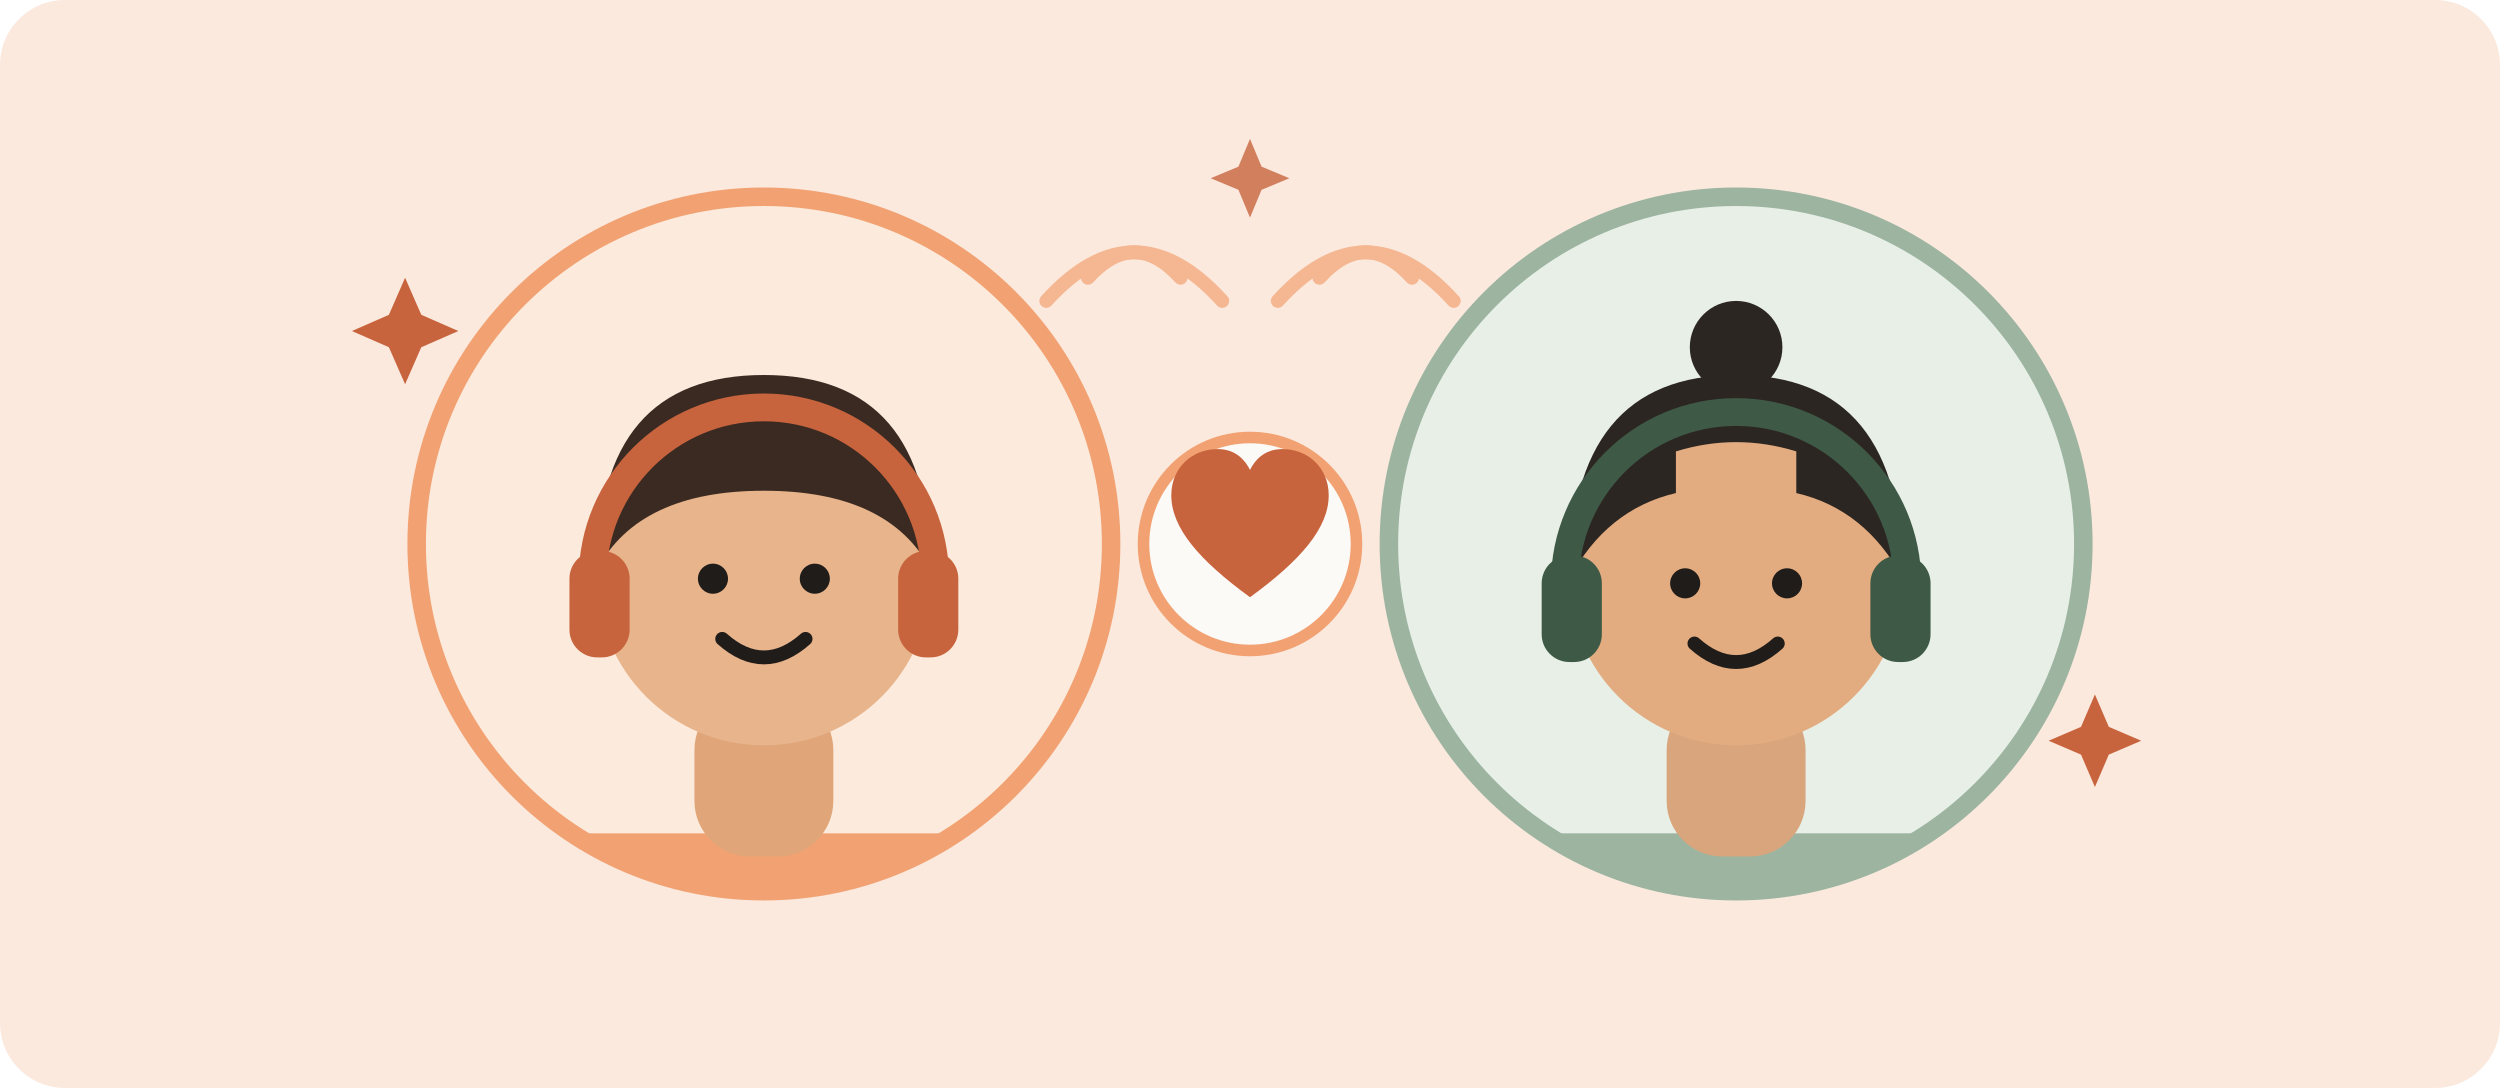
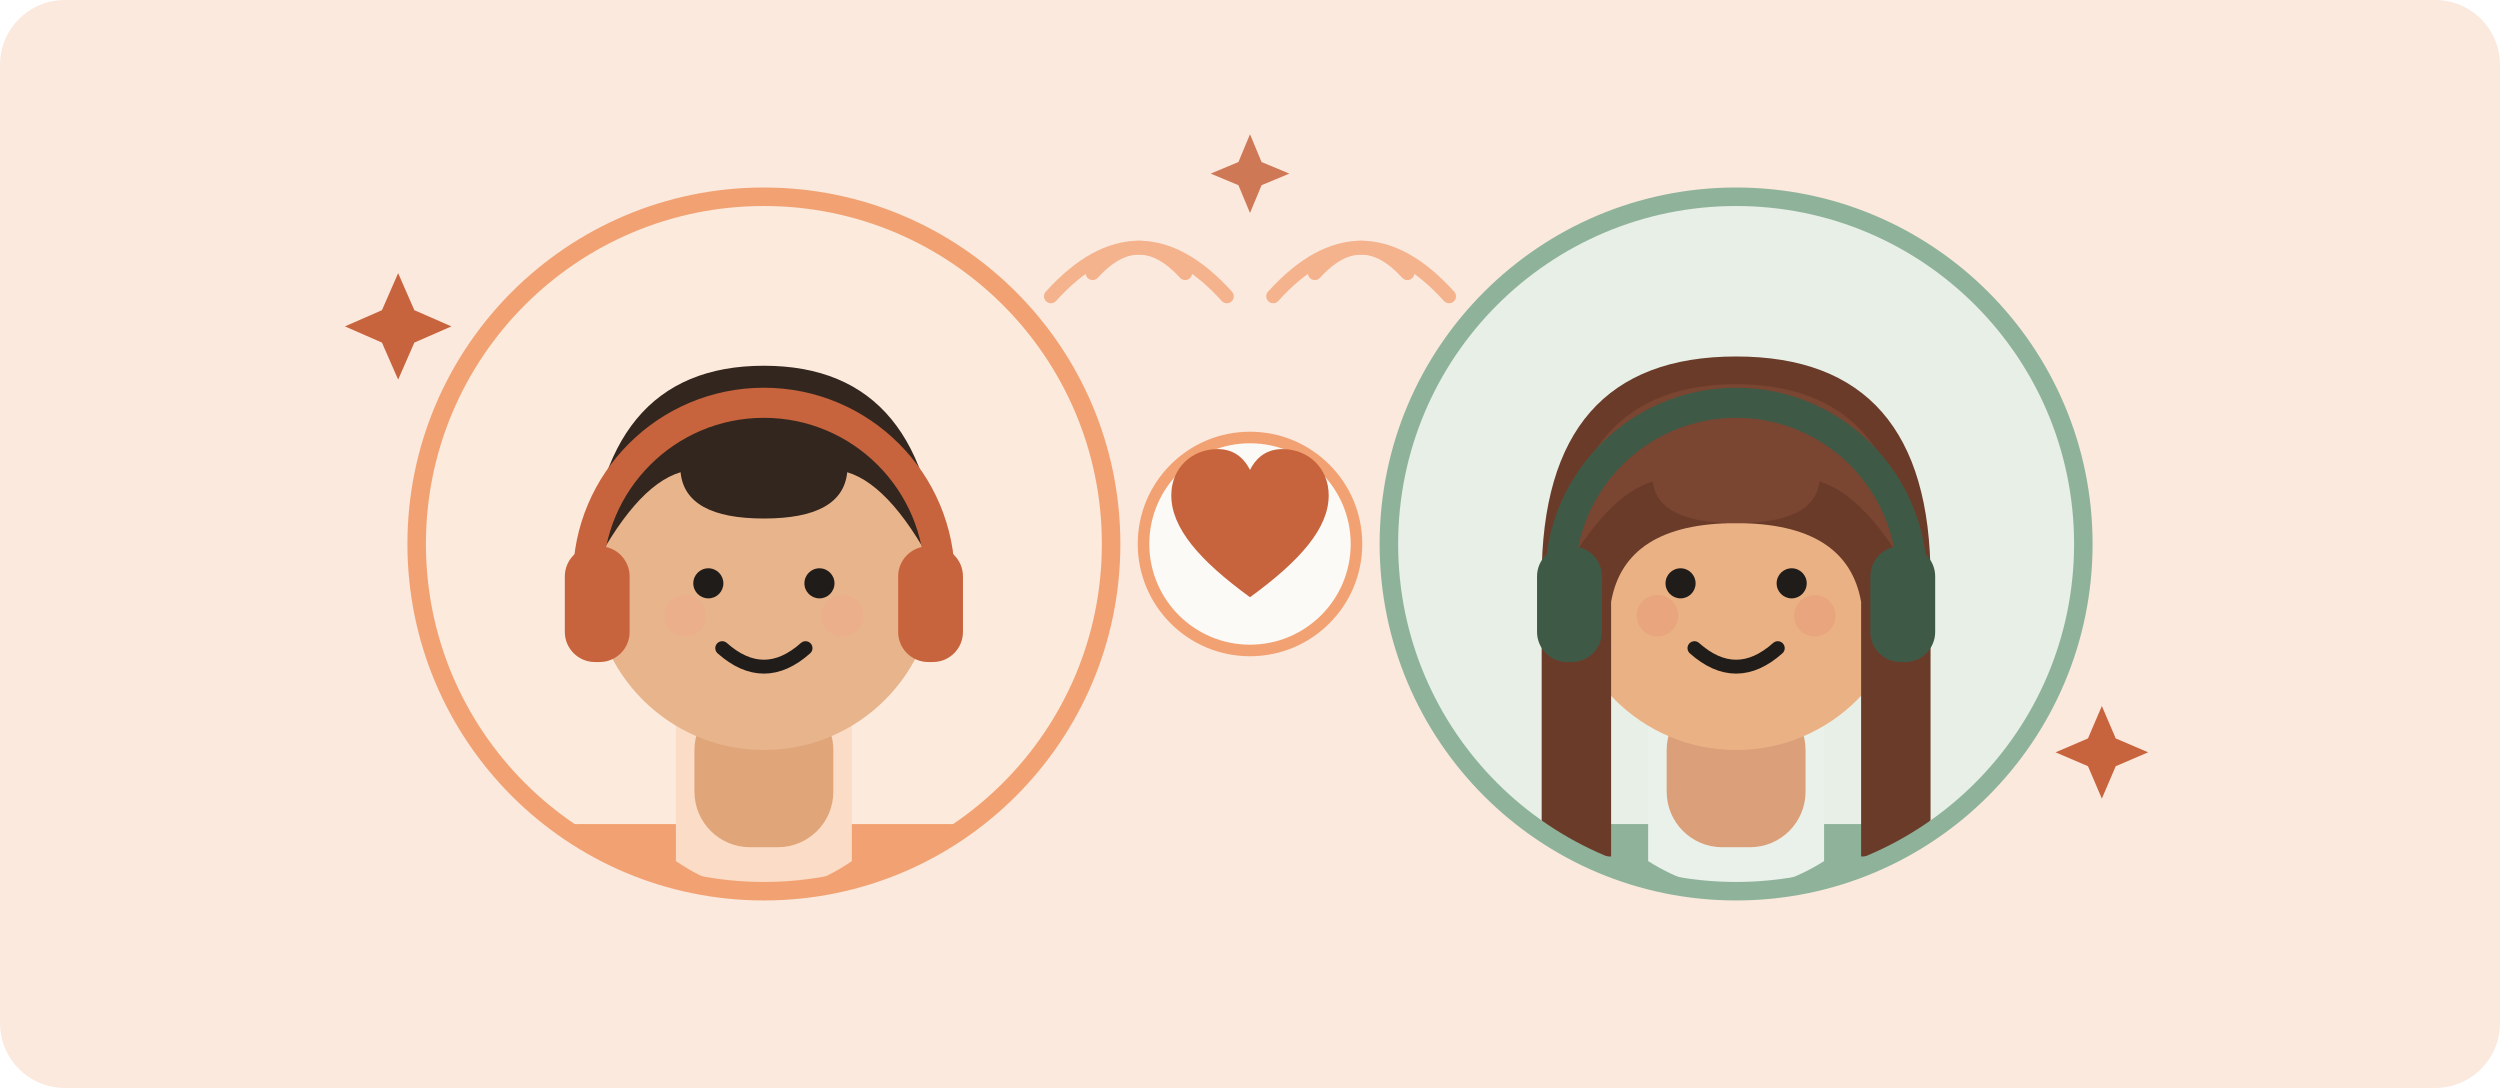
- <svg xmlns="http://www.w3.org/2000/svg" viewBox="0 0 1080 470" width="1080" height="470" role="img" aria-label="Two friends having a friendly video conversation">
+ <svg xmlns="http://www.w3.org/2000/svg" viewBox="0 0 1080 470" width="1080" height="470" role="img" aria-label="Two young friends having a friendly video conversation">
  <defs>
    <clipPath id="cL">
      <circle cx="330" cy="235" r="150" />
    </clipPath>
    <clipPath id="cR">
      <circle cx="750" cy="235" r="150" />
    </clipPath>
  </defs>
  <rect x="0" y="0" width="1080" height="470" rx="28" fill="#FBE9DE" />
-   <g fill="none" stroke="#F2A272" stroke-width="6" stroke-linecap="round" opacity="0.7">
-     <path d="M470 120 q20 -22 40 0" />
-     <path d="M452 130 q38 -42 76 0" />
-     <path d="M610 120 q-20 -22 -40 0" />
-     <path d="M628 130 q-38 -42 -76 0" />
+   <g fill="none" stroke="#F2A272" stroke-width="6" stroke-linecap="round" opacity="0.75">
+     <path d="M472 118 q20 -22 40 0" />
+     <path d="M454 128 q38 -42 76 0" />
+     <path d="M608 118 q-20 -22 -40 0" />
+     <path d="M626 128 q-38 -42 -76 0" />
  </g>
  <g fill="#C8643D">
-     <path d="M175 120 l7 16 16 7 -16 7 -7 16 -7 -16 -16 -7 16 -7z" />
-     <path d="M905 300 l6 14 14 6 -14 6 -6 14 -6 -14 -14 -6 14 -6z" />
-     <path d="M540 60 l5 12 12 5 -12 5 -5 12 -5 -12 -12 -5 12 -5z" opacity="0.8" />
+     <path d="M172 118 l7 16 16 7 -16 7 -7 16 -7 -16 -16 -7 16 -7z" />
+     <path d="M908 305 l6 14 14 6 -14 6 -6 14 -6 -14 -14 -6 14 -6z" />
+     <path d="M540 58 l5 12 12 5 -12 5 -5 12 -5 -12 -12 -5 12 -5z" opacity="0.85" />
  </g>
  <circle cx="330" cy="235" r="150" fill="#FCEBDD" />
  <g clip-path="url(#cL)">
-     <rect x="180" y="360" width="300" height="160" rx="70" fill="#F2A272" />
-     <rect x="300" y="300" width="60" height="70" rx="24" fill="#E0A579" />
-     <circle cx="330" cy="250" r="72" fill="#E8B48C" />
-     <path d="M258 246 q0 -84 72 -84 q72 0 72 84 q-18 -34 -72 -34 q-54 0 -72 34z" fill="#3A2A22" />
-     <circle cx="308" cy="250" r="6.5" fill="#201C19" />
-     <circle cx="352" cy="250" r="6.5" fill="#201C19" />
-     <path d="M312 276 q18 16 36 0" fill="none" stroke="#201C19" stroke-width="6" stroke-linecap="round" />
-     <path d="M256 250 a74 74 0 0 1 148 0" fill="none" stroke="#C8643D" stroke-width="12" stroke-linecap="round" />
-     <rect x="246" y="238" width="26" height="46" rx="12" fill="#C8643D" />
-     <rect x="388" y="238" width="26" height="46" rx="12" fill="#C8643D" />
+     <rect x="176" y="356" width="308" height="170" rx="74" fill="#F2A272" />
+     <path d="M292 372 q38 26 76 0 l0 -70 -76 0z" fill="#FBDCC6" />
+     <rect x="300" y="300" width="60" height="66" rx="24" fill="#E0A579" />
+     <circle cx="330" cy="250" r="74" fill="#E8B48C" />
+     <path d="M254 250 q4 -92 76 -92 q72 0 76 92 q-20 -40 -40 -46 q-2 20 -36 20 q-34 0 -36 -20 q-20 6 -40 46z" fill="#33261F" />
+     <circle cx="306" cy="252" r="6.5" fill="#201C19" />
+     <circle cx="354" cy="252" r="6.5" fill="#201C19" />
+     <path d="M312 280 q18 16 36 0" fill="none" stroke="#201C19" stroke-width="6" stroke-linecap="round" />
+     <circle cx="296" cy="266" r="9" fill="#F0A98A" opacity="0.5" />
+     <circle cx="364" cy="266" r="9" fill="#F0A98A" opacity="0.5" />
+     <path d="M254 250 a76 76 0 0 1 152 0" fill="none" stroke="#C8643D" stroke-width="13" stroke-linecap="round" />
+     <rect x="244" y="236" width="28" height="50" rx="13" fill="#C8643D" />
+     <rect x="388" y="236" width="28" height="50" rx="13" fill="#C8643D" />
  </g>
  <circle cx="330" cy="235" r="150" fill="none" stroke="#F2A272" stroke-width="8" />
  <circle cx="540" cy="235" r="46" fill="#FCFAF7" stroke="#F2A272" stroke-width="5" />
  <path d="M540 258 c-22 -16 -34 -30 -34 -44 c0 -12 9 -20 20 -20 c8 0 12 5 14 9 c2 -4 6 -9 14 -9 c11 0 20 8 20 20 c0 14 -12 28 -34 44z" fill="#C8643D" />
  <circle cx="750" cy="235" r="150" fill="#E7EFE7" />
  <g clip-path="url(#cR)">
-     <rect x="600" y="360" width="300" height="160" rx="70" fill="#9CB4A0" />
-     <rect x="720" y="300" width="60" height="70" rx="24" fill="#D8A57C" />
-     <circle cx="750" cy="250" r="72" fill="#E3AC80" />
-     <path d="M678 250 q0 -88 72 -88 q72 0 72 88 q-16 -30 -46 -37 l0 -18 q-26 -8 -52 0 l0 18 q-30 7 -46 37z" fill="#2C2622" />
-     <circle cx="750" cy="150" r="20" fill="#2C2622" />
-     <circle cx="728" cy="252" r="6.5" fill="#201C19" />
-     <circle cx="772" cy="252" r="6.5" fill="#201C19" />
-     <path d="M732 278 q18 16 36 0" fill="none" stroke="#201C19" stroke-width="6" stroke-linecap="round" />
-     <path d="M676 252 a74 74 0 0 1 148 0" fill="none" stroke="#3E5A46" stroke-width="12" stroke-linecap="round" />
-     <rect x="666" y="240" width="26" height="46" rx="12" fill="#3E5A46" />
-     <rect x="808" y="240" width="26" height="46" rx="12" fill="#3E5A46" />
+     <rect x="596" y="356" width="308" height="170" rx="74" fill="#8FB39A" />
+     <path d="M712 372 q38 24 76 0 l0 -70 -76 0z" fill="#EAF1EA" />
+     <rect x="720" y="300" width="60" height="66" rx="24" fill="#DBA079" />
+     <circle cx="750" cy="250" r="74" fill="#EAB284" />
+     <path d="M666 250 q0 -96 84 -96 q84 0 84 96 l0 120 -30 0 0 -110 q-6 -34 -54 -34 q-48 0 -54 34 l0 110 -30 0z" fill="#6B3B2A" />
+     <path d="M674 250 q4 -84 76 -84 q72 0 76 84 q-20 -36 -40 -42 q-2 18 -36 18 q-34 0 -36 -18 q-20 6 -40 42z" fill="#7A4531" />
+     <circle cx="726" cy="252" r="6.5" fill="#201C19" />
+     <circle cx="774" cy="252" r="6.5" fill="#201C19" />
+     <path d="M732 280 q18 16 36 0" fill="none" stroke="#201C19" stroke-width="6" stroke-linecap="round" />
+     <circle cx="716" cy="266" r="9" fill="#E79A78" opacity="0.5" />
+     <circle cx="784" cy="266" r="9" fill="#E79A78" opacity="0.5" />
+     <path d="M674 250 a76 76 0 0 1 152 0" fill="none" stroke="#3E5A46" stroke-width="13" stroke-linecap="round" />
+     <rect x="664" y="236" width="28" height="50" rx="13" fill="#3E5A46" />
+     <rect x="808" y="236" width="28" height="50" rx="13" fill="#3E5A46" />
  </g>
-   <circle cx="750" cy="235" r="150" fill="none" stroke="#9CB4A0" stroke-width="8" />
+   <circle cx="750" cy="235" r="150" fill="none" stroke="#8FB39A" stroke-width="8" />
</svg>
